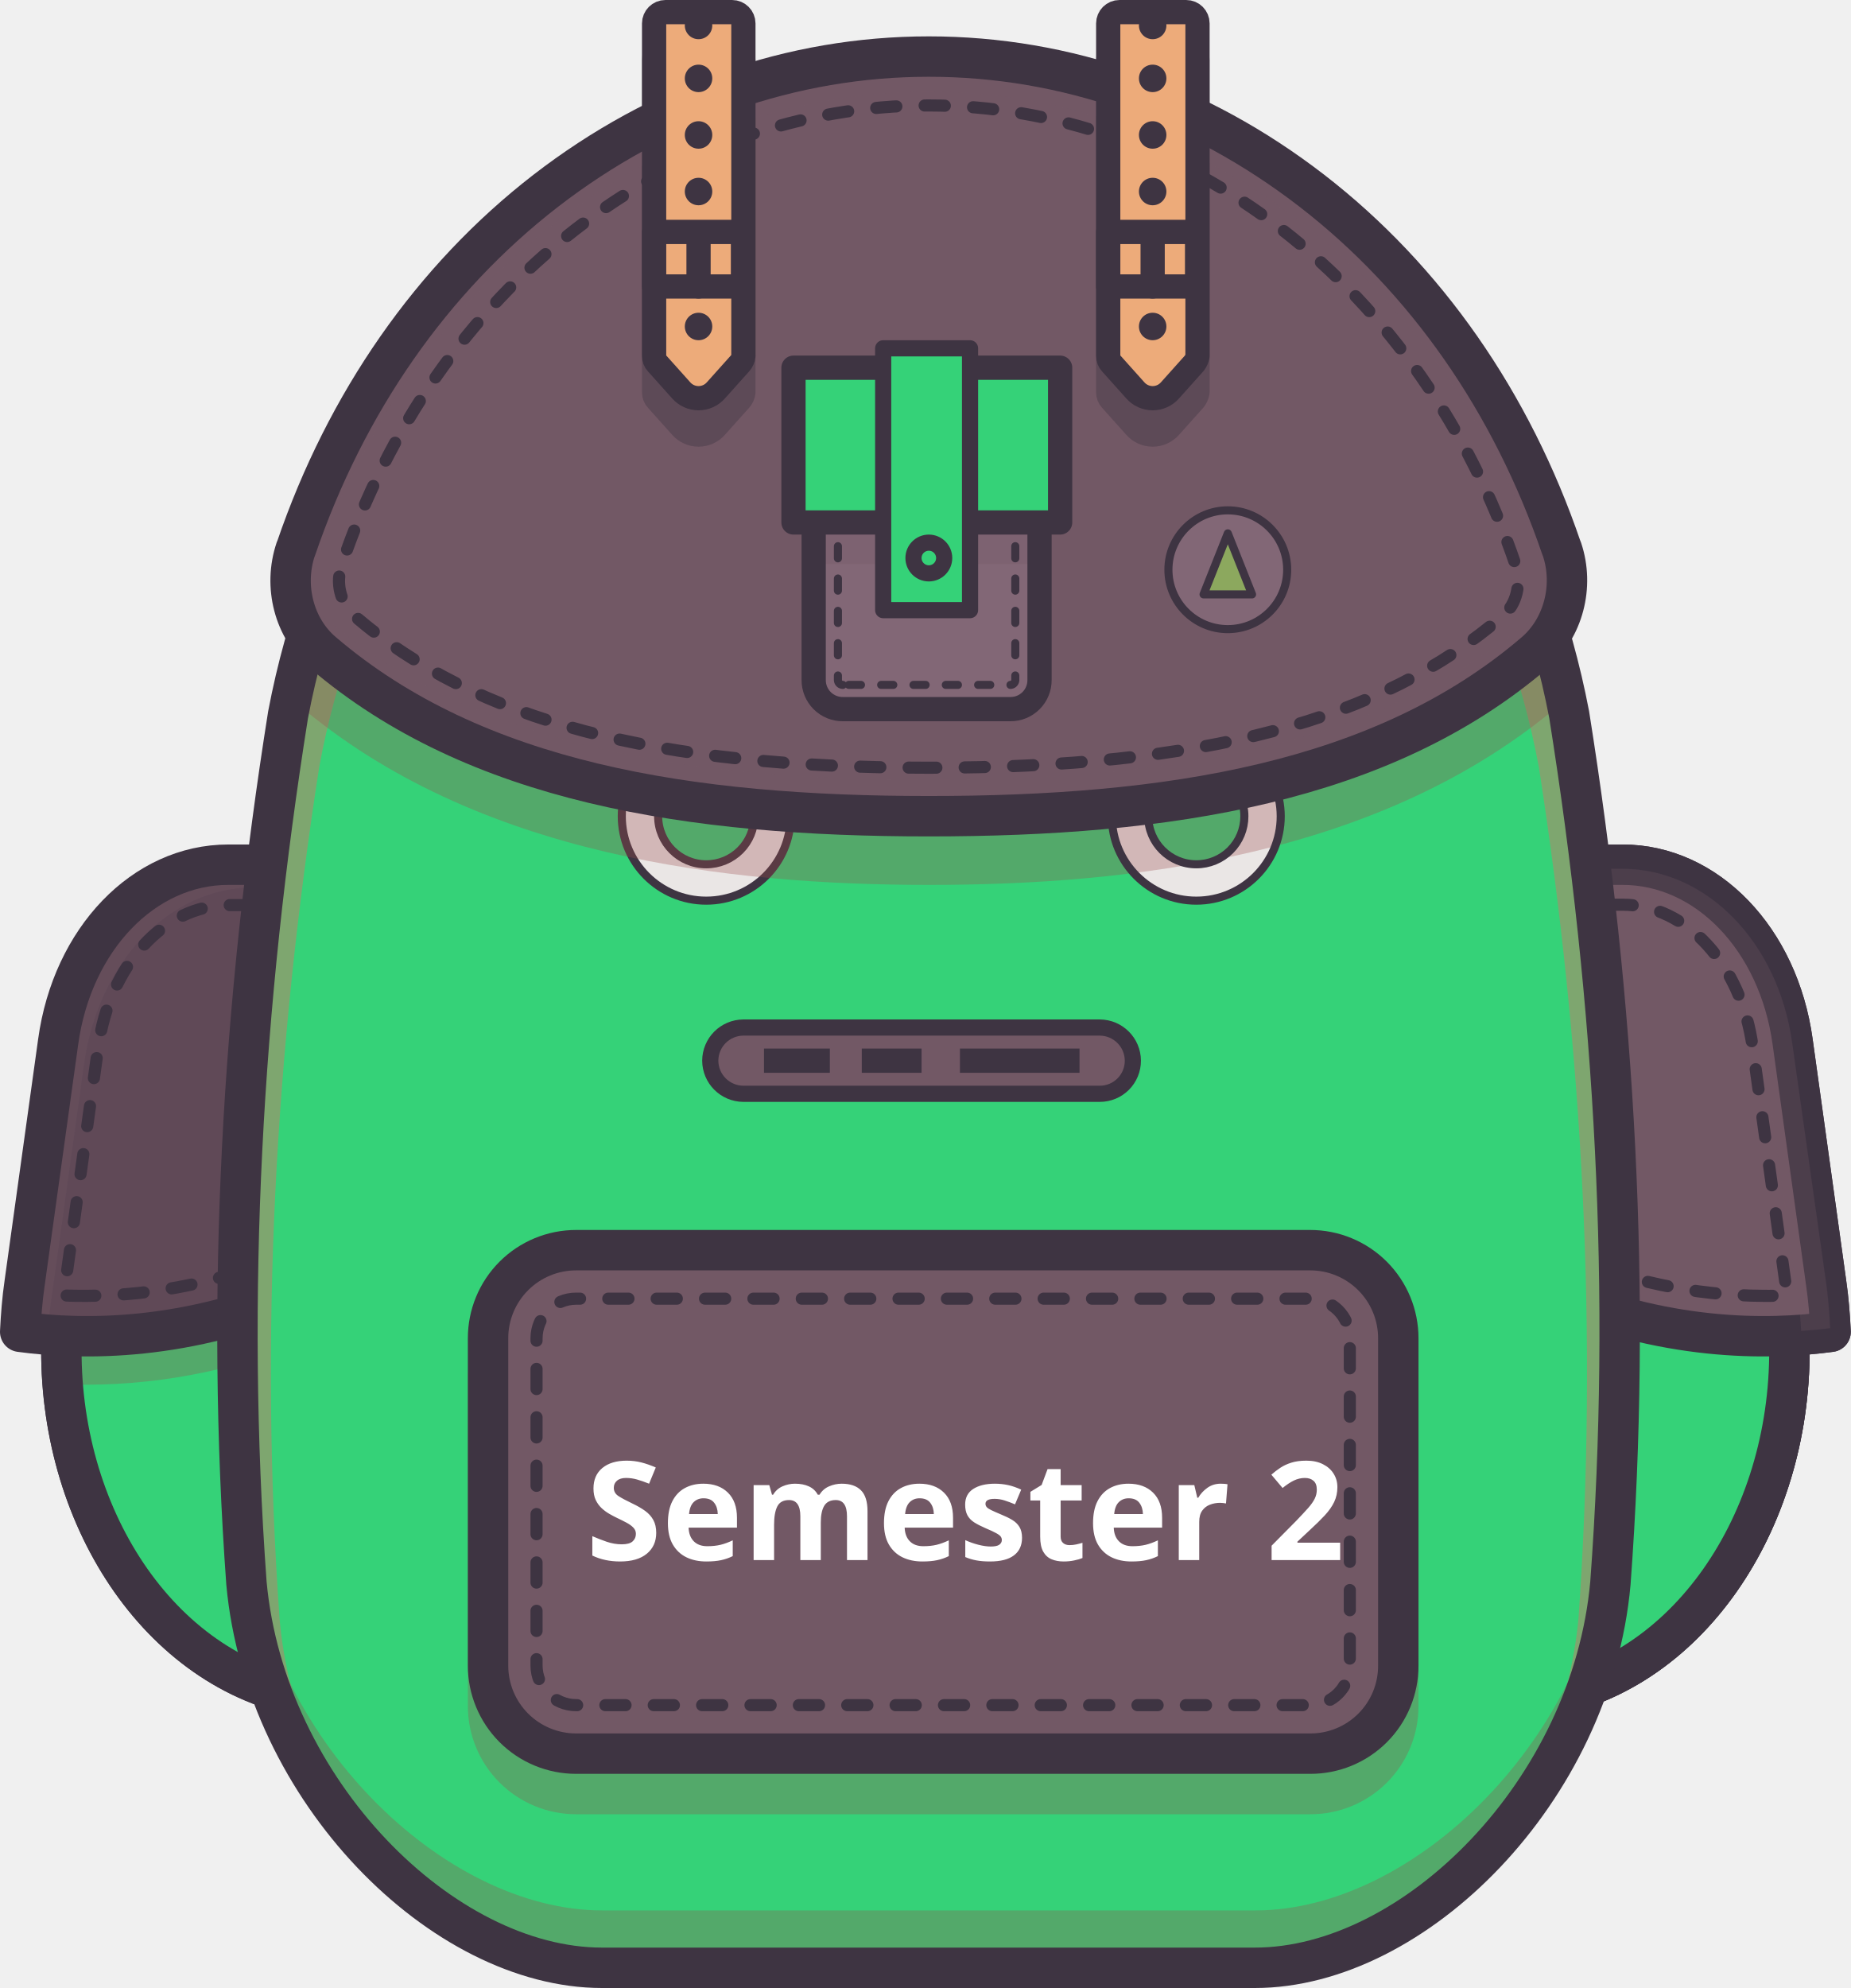
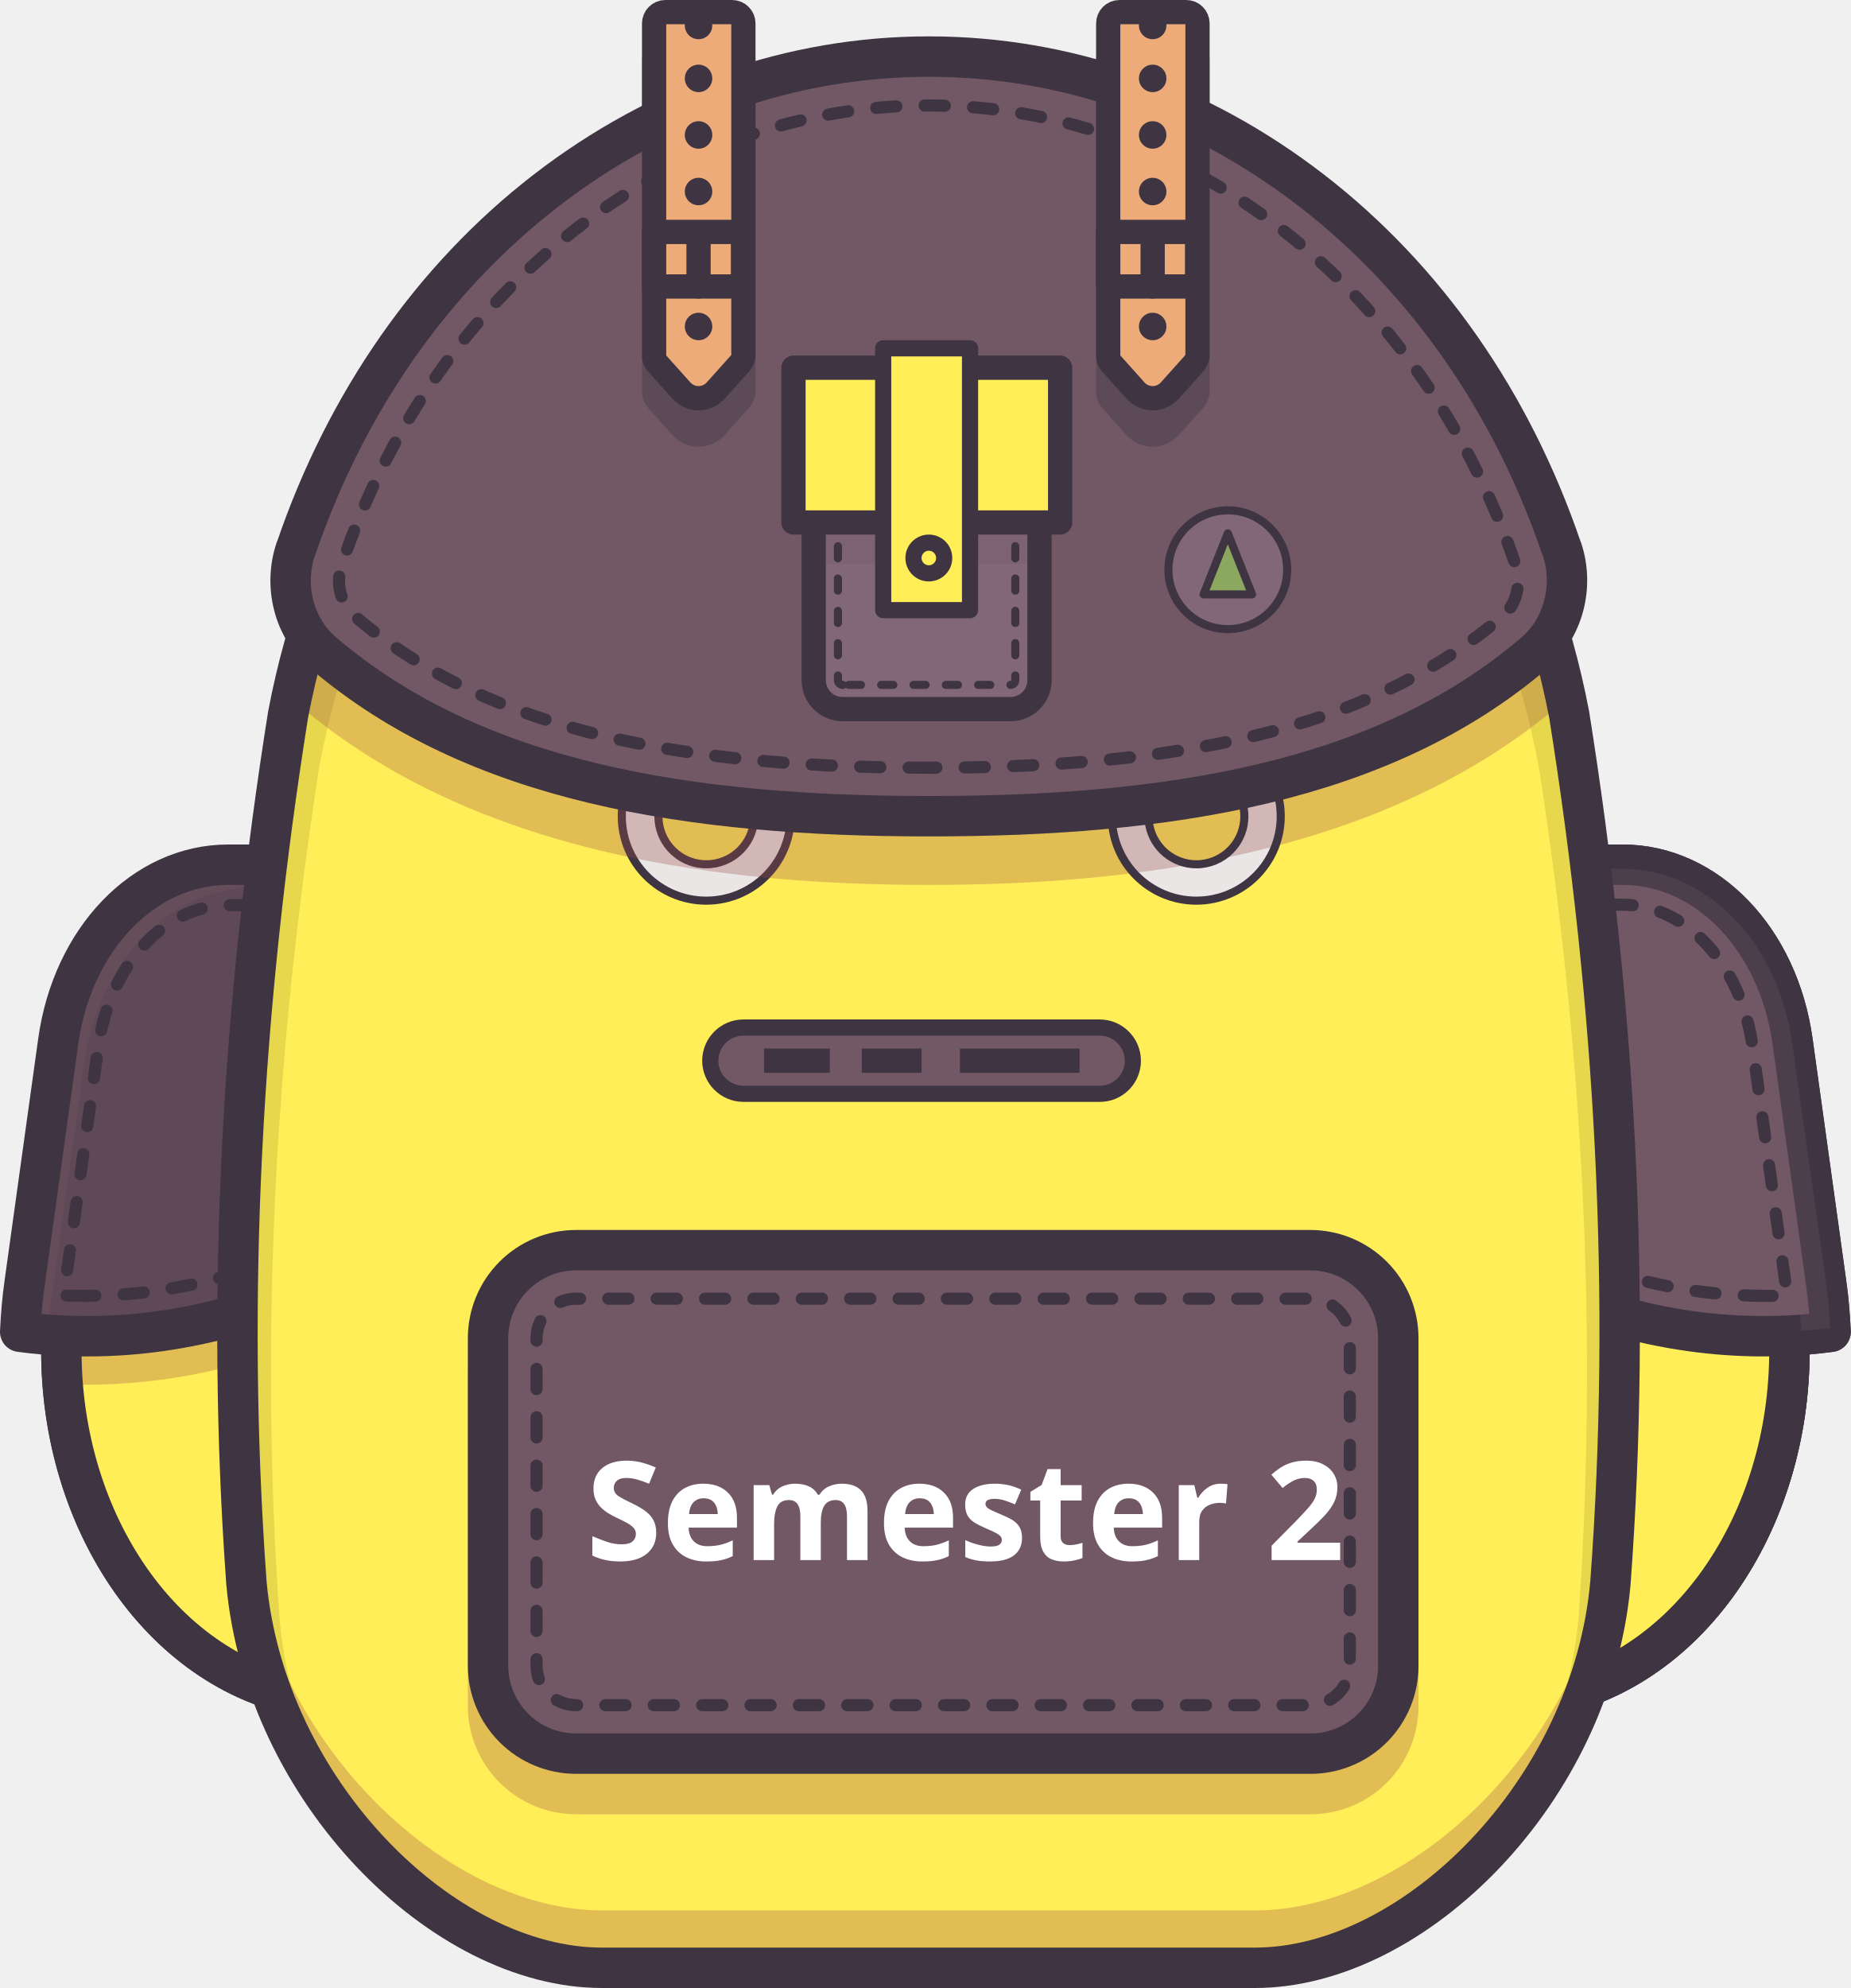
<svg xmlns="http://www.w3.org/2000/svg" width="458.1" height="492" viewBox="0 0 458.1 492">
-   <g id="Group_48" data-name="Group 48" transform="translate(-269.9 -263.9)">
+   <g id="bag2" transform="translate(-269.9 -263.9)">
    <path id="XMLID_61_" d="M359.5,689.9l-23.8-8.5c-34.3-12.3-55.6-54.4-49.6-97.8l8.3-59.7c2.7-19.2,16.2-33.3,32-33.3h33.1Z" fill="none" stroke="#3e3442" stroke-linecap="round" stroke-linejoin="round" stroke-miterlimit="10" stroke-width="10" />
-     <path id="XMLID_22_" d="M359.5,689.9l-23.8-8.5c-34.3-12.3-55.6-54.4-49.6-97.8l8.3-59.7c2.7-19.2,16.2-33.3,32-33.3h33.1Z" fill="#35d278" />
-     <path id="XMLID_220_" d="M294.4,527.8l-8.3,59.7a100.571,100.571,0,0,0-.9,18.9c2.1.1,4.1.2,6.2.2h0a143.04,143.04,0,0,0,57.4-12.2c3.8-1.6,7.3-3.3,10.7-4.9v-95H326.4C310.6,494.5,297,508.6,294.4,527.8Z" fill="#994a4a" opacity="0.3" />
+     <path id="XMLID_22_" d="M359.5,689.9l-23.8-8.5c-34.3-12.3-55.6-54.4-49.6-97.8l8.3-59.7c2.7-19.2,16.2-33.3,32-33.3h33.1Z" fill="#ffee58" />
+     <path id="XMLID_220_" d="M294.4,527.8l-8.3,59.7a100.574,100.574,0,0,0-.9,18.9c2.1.1,4.1.2,6.2.2h0a143.04,143.04,0,0,0,57.4-12.2c3.8-1.6,7.3-3.3,10.7-4.9v-95H326.4C310.6,494.5,297,508.6,294.4,527.8Z" fill="#994a4a" opacity="0.3" />
    <path id="XMLID_66_" d="M359.5,689.9l-23.8-8.5c-34.3-12.3-55.6-54.4-49.6-97.8l8.3-59.7c2.7-19.2,16.2-33.3,32-33.3h33.1Z" fill="none" stroke="#3e3442" stroke-linecap="round" stroke-linejoin="round" stroke-miterlimit="10" stroke-width="10" />
-     <path id="XMLID_23_" d="M345.6,583.1a258.782,258.782,0,0,0,24.1-11.9V477.9H326.4c-20.9,0-38.6,18.4-42.1,43.8L276,581.4c-.6,4.1-.9,8.1-1.1,12.1C290.4,595.6,316.2,595.9,345.6,583.1Z" fill="#604957" />
+     <path id="XMLID_23_" d="M345.6,583.1a258.791,258.791,0,0,0,24.1-11.9V477.9H326.4c-20.9,0-38.6,18.4-42.1,43.8L276,581.4c-.6,4.1-.9,8.1-1.1,12.1C290.4,595.6,316.2,595.9,345.6,583.1Z" fill="#604957" />
    <path id="XMLID_207_" d="M282.4,587l8.3-59.7c3.5-25.4,21.2-43.8,42.1-43.8h36.9v-5.6H326.4c-20.9,0-38.6,18.4-42.1,43.8L276,581.4c-.6,4.1-.9,8.1-1.1,12.1,2.1.3,4.3.5,6.7.7C281.8,591.8,282.1,589.4,282.4,587Z" fill="#725865" opacity="0.26" />
-     <path id="XMLID_56_" d="M345.6,583.1a258.782,258.782,0,0,0,24.1-11.9V477.9H326.4c-20.9,0-38.6,18.4-42.1,43.8L276,581.4c-.6,4.1-.9,8.1-1.1,12.1C290.4,595.6,316.2,595.9,345.6,583.1Z" fill="none" stroke="#3e3442" stroke-linecap="round" stroke-linejoin="round" stroke-miterlimit="10" stroke-width="10" />
+     <path id="XMLID_56_" d="M345.6,583.1a258.791,258.791,0,0,0,24.1-11.9V477.9H326.4c-20.9,0-38.6,18.4-42.1,43.8L276,581.4c-.6,4.1-.9,8.1-1.1,12.1C290.4,595.6,316.2,595.9,345.6,583.1Z" fill="none" stroke="#3e3442" stroke-linecap="round" stroke-linejoin="round" stroke-miterlimit="10" stroke-width="10" />
    <path id="XMLID_81_" d="M291.4,584.6c-1.9,0-3.8,0-5.7-.1.1-.6.1-1.1.2-1.7l8.3-59.7c2.8-20.4,16.4-35.2,32.2-35.2h33.3v77.4c-5.2,2.8-11.3,5.7-18.1,8.7a126.763,126.763,0,0,1-50.2,10.6Z" fill="none" stroke="#3e3442" stroke-linecap="round" stroke-linejoin="round" stroke-miterlimit="10" stroke-width="3" stroke-dasharray="5 7" />
    <g id="XMLID_53_">
      <g id="Group_47" data-name="Group 47">
        <path id="XMLID_186_" d="M638.4,689.9l23.8-8.5c34.3-12.3,55.6-54.4,49.6-97.8l-8.3-59.7c-2.7-19.2-16.2-33.3-32-33.3H638.4Z" fill="none" stroke="#3e3442" stroke-linecap="round" stroke-linejoin="round" stroke-miterlimit="10" stroke-width="10" />
-         <path id="XMLID_185_" d="M652.3,583.1a258.781,258.781,0,0,1-24.1-11.9V477.9h43.3c20.9,0,38.6,18.4,42.1,43.8l8.3,59.7c.6,4.1.9,8.1,1.1,12.1C707.5,595.6,681.7,595.9,652.3,583.1Z" fill="none" stroke="#3e3442" stroke-linecap="round" stroke-linejoin="round" stroke-miterlimit="10" stroke-width="10" />
+         <path id="XMLID_185_" d="M652.3,583.1a258.77,258.77,0,0,1-24.1-11.9V477.9h43.3c20.9,0,38.6,18.4,42.1,43.8l8.3,59.7c.6,4.1.9,8.1,1.1,12.1C707.5,595.6,681.7,595.9,652.3,583.1Z" fill="none" stroke="#3e3442" stroke-linecap="round" stroke-linejoin="round" stroke-miterlimit="10" stroke-width="10" />
      </g>
    </g>
    <path id="XMLID_49_" d="M638.4,689.9l23.8-8.5c34.3-12.3,55.6-54.4,49.6-97.8l-8.3-59.7c-2.7-19.2-16.2-33.3-32-33.3H638.4Z" fill="none" stroke="#3e3442" stroke-linecap="round" stroke-linejoin="round" stroke-miterlimit="10" stroke-width="10" />
-     <path id="XMLID_32_" d="M638.4,689.9l23.8-8.5c34.3-12.3,55.6-54.4,49.6-97.8l-8.3-59.7c-2.7-19.2-16.2-33.3-32-33.3H638.4Z" fill="#35d278" />
+     <path id="XMLID_32_" d="M638.4,689.9l23.8-8.5c34.3-12.3,55.6-54.4,49.6-97.8l-8.3-59.7c-2.7-19.2-16.2-33.3-32-33.3H638.4Z" fill="#ffee58" />
    <path id="XMLID_31_" d="M638.4,689.9l23.8-8.5c34.3-12.3,55.6-54.4,49.6-97.8l-8.3-59.7c-2.7-19.2-16.2-33.3-32-33.3H638.4Z" fill="none" stroke="#3e3442" stroke-linecap="round" stroke-linejoin="round" stroke-miterlimit="10" stroke-width="10" />
-     <path id="XMLID_13_" d="M652.3,583.1a258.781,258.781,0,0,1-24.1-11.9V477.9h43.3c20.9,0,38.6,18.4,42.1,43.8l8.3,59.7c.6,4.1.9,8.1,1.1,12.1C707.5,595.6,681.7,595.9,652.3,583.1Z" fill="#725865" stroke="#3e3442" stroke-linecap="round" stroke-linejoin="round" stroke-miterlimit="10" stroke-width="10" />
-     <path id="XMLID_224_" d="M664.5,483.3c20.9,0,38.6,18.1,42.1,43.1l8.3,58.7a75.824,75.824,0,0,1,.8,8.2c2.6-.2,5-.4,7.2-.7-.2-3.9-.5-7.9-1.1-11.9L713.5,522c-3.5-25-21.2-43.1-42.1-43.1H628.1v4.4h36.4Z" fill="#725865" opacity="0.26" />
-     <path id="XMLID_201_" d="M706.5,584.6a125.175,125.175,0,0,1-50.2-10.7c-6.8-3-12.9-5.9-18.1-8.7V487.8h33.3c15.8,0,29.4,14.8,32.2,35.2l8.3,59.7a9.854,9.854,0,0,1,.2,1.7A54.284,54.284,0,0,1,706.5,584.6Z" fill="none" stroke="#3e3442" stroke-linecap="round" stroke-linejoin="round" stroke-miterlimit="10" stroke-width="3" stroke-dasharray="5 7" />
-     <path id="XMLID_15_" d="M658.3,440.8a209.732,209.732,0,0,0-9.4-33.7C625,343.3,565.4,301.9,499.8,301.9h-.1c-65.6,0-125.1,41.4-149.1,105.2a206.88,206.88,0,0,0-9.4,33.7c-11.4,71.6-15.5,143.6-10.3,214.9,4.7,51.4,48.6,95.2,88,95.2H580.5c39.5,0,83.4-43.8,88-95.2C673.8,584.4,669.7,512.4,658.3,440.8Z" fill="#35d278" />
+     <path id="XMLID_13_" d="M652.3,583.1a258.77,258.77,0,0,1-24.1-11.9V477.9h43.3c20.9,0,38.6,18.4,42.1,43.8l8.3,59.7c.6,4.1.9,8.1,1.1,12.1C707.5,595.6,681.7,595.9,652.3,583.1Z" fill="#725865" stroke="#3e3442" stroke-linecap="round" stroke-linejoin="round" stroke-miterlimit="10" stroke-width="10" />
+     <path id="XMLID_224_" d="M664.5,483.3c20.9,0,38.6,18.1,42.1,43.1l8.3,58.7a75.851,75.851,0,0,1,.8,8.2c2.6-.2,5-.4,7.2-.7-.2-3.9-.5-7.9-1.1-11.9L713.5,522c-3.5-25-21.2-43.1-42.1-43.1H628.1v4.4Z" fill="#725865" opacity="0.26" />
+     <path id="XMLID_201_" d="M706.5,584.6a125.175,125.175,0,0,1-50.2-10.7c-6.8-3-12.9-5.9-18.1-8.7V487.8h33.3c15.8,0,29.4,14.8,32.2,35.2l8.3,59.7a9.846,9.846,0,0,1,.2,1.7,54.269,54.269,0,0,1-5.7.2Z" fill="none" stroke="#3e3442" stroke-linecap="round" stroke-linejoin="round" stroke-miterlimit="10" stroke-width="3" stroke-dasharray="5 7" />
+     <path id="XMLID_15_" d="M658.3,440.8a209.739,209.739,0,0,0-9.4-33.7C625,343.3,565.4,301.9,499.8,301.9h-.1c-65.6,0-125.1,41.4-149.1,105.2a206.869,206.869,0,0,0-9.4,33.7c-11.4,71.6-15.5,143.6-10.3,214.9,4.7,51.4,48.6,95.2,88,95.2H580.5c39.5,0,83.4-43.8,88-95.2C673.8,584.4,669.7,512.4,658.3,440.8Z" fill="#ffee58" />
    <path id="XMLID_242_" d="M668.6,643.5c-4.7,50.4-48.6,93.2-88,93.2H419c-39.5,0-83.4-42.9-88-93.2-1.3-17.2-2-34.4-2.2-51.6q-.3,34.5,2.2,68.7c4.7,50.4,48.6,93.2,88,93.2H580.6c39.5,0,83.4-42.9,88-93.2q2.55-34.35,2.2-68.7C670.6,609.1,669.9,626.4,668.6,643.5Z" fill="#994a4a" opacity="0.3" />
-     <path id="XMLID_44_" d="M658.3,440.8a209.732,209.732,0,0,0-9.4-33.7C625,343.3,565.4,301.9,499.8,301.9h-.1c-65.6,0-125.1,41.4-149.1,105.2a206.88,206.88,0,0,0-9.4,33.7c-11.4,71.6-15.5,143.6-10.3,214.9,2.4,26.5,15.3,51.1,32.6,68.5-13.1-16.3-22.5-37.3-24.4-59.7-5-70-1.1-140.5,9.8-210.7a200.659,200.659,0,0,1,9-33c22.8-62.6,79.5-103.2,141.9-103.2h.1c62.4,0,119.1,40.6,141.9,103.2a211.079,211.079,0,0,1,9,33c10.9,70.2,14.7,140.7,9.8,210.7a112.518,112.518,0,0,1-24.4,59.7c17.3-17.5,30.2-42,32.6-68.5C673.8,584.4,669.7,512.4,658.3,440.8Z" fill="#f26161" opacity="0.39" />
-     <path id="XMLID_118_" d="M444.7,445a20.9,20.9,0,1,0,20.9,20.9A20.955,20.955,0,0,0,444.7,445Zm0,32.8a11.9,11.9,0,1,1,11.9-11.9A11.865,11.865,0,0,1,444.7,477.8Z" fill="#eae6e5" />
-     <path id="XMLID_126_" d="M444.7,445a20.9,20.9,0,1,0,20.9,20.9A20.955,20.955,0,0,0,444.7,445Zm0,32.8a11.9,11.9,0,1,1,11.9-11.9A11.865,11.865,0,0,1,444.7,477.8Z" fill="none" stroke="#3e3442" stroke-linecap="round" stroke-linejoin="round" stroke-miterlimit="10" stroke-width="2" />
-     <path id="XMLID_158_" d="M566,445a20.9,20.9,0,1,0,20.9,20.9A20.955,20.955,0,0,0,566,445Zm0,32.8a11.9,11.9,0,1,1,11.9-11.9A11.865,11.865,0,0,1,566,477.8Z" fill="#eae6e5" />
-     <path id="XMLID_275_" d="M656.3,438a1.38,1.38,0,0,1,.4-.3,199.161,199.161,0,0,0-7.7-25.6c-23.9-63.8-83.5-105.2-149.1-105.2h-.1c-65.6,0-125.1,41.4-149.1,105.2a199.163,199.163,0,0,0-7.7,25.6,1.38,1.38,0,0,0,.4.3c44.4,38,106.9,44.9,156.5,44.9C549.3,482.9,611.9,476,656.3,438Z" fill="#994a4a" opacity="0.3" />
-     <path id="XMLID_116_" d="M594.2,707.9H412.5a21.787,21.787,0,0,1-21.8-21.8v-81a21.787,21.787,0,0,1,21.8-21.8H594.2A21.787,21.787,0,0,1,616,605.1v81A21.723,21.723,0,0,1,594.2,707.9Z" fill="#994a4a" stroke="#994a4a" stroke-linecap="round" stroke-linejoin="round" stroke-miterlimit="10" stroke-width="10" opacity="0.3" />
-     <path id="XMLID_121_" d="M566,445a20.9,20.9,0,1,0,20.9,20.9A20.955,20.955,0,0,0,566,445Zm0,32.8a11.9,11.9,0,1,1,11.9-11.9A11.865,11.865,0,0,1,566,477.8Z" fill="none" stroke="#3e3442" stroke-linecap="round" stroke-linejoin="round" stroke-miterlimit="10" stroke-width="2" />
-     <path id="XMLID_25_" d="M594.2,697.9H412.5a21.787,21.787,0,0,1-21.8-21.8v-81a21.787,21.787,0,0,1,21.8-21.8H594.2A21.787,21.787,0,0,1,616,595.1v81A21.723,21.723,0,0,1,594.2,697.9Z" fill="#725865" />
-     <path id="XMLID_10_" d="M594.2,697.9H412.5a21.787,21.787,0,0,1-21.8-21.8v-81a21.787,21.787,0,0,1,21.8-21.8H594.2A21.787,21.787,0,0,1,616,595.1v81A21.723,21.723,0,0,1,594.2,697.9Z" fill="none" stroke="#3e3442" stroke-linecap="round" stroke-linejoin="round" stroke-miterlimit="10" stroke-width="10" />
+     <path id="XMLID_44_" d="M658.3,440.8a209.739,209.739,0,0,0-9.4-33.7C625,343.3,565.4,301.9,499.8,301.9h-.1c-65.6,0-125.1,41.4-149.1,105.2a206.869,206.869,0,0,0-9.4,33.7c-11.4,71.6-15.5,143.6-10.3,214.9,2.4,26.5,15.3,51.1,32.6,68.5-13.1-16.3-22.5-37.3-24.4-59.7-5-70-1.1-140.5,9.8-210.7a200.653,200.653,0,0,1,9-33c22.8-62.6,79.5-103.2,141.9-103.2h.1c62.4,0,119.1,40.6,141.9,103.2a211.089,211.089,0,0,1,9,33c10.9,70.2,14.7,140.7,9.8,210.7a112.519,112.519,0,0,1-24.4,59.7c17.3-17.5,30.2-42,32.6-68.5C673.8,584.4,669.7,512.4,658.3,440.8Z" fill="#bfb138" opacity="0.39" />
+     <path id="XMLID_118_" d="M444.7,445a20.9,20.9,0,1,0,20.9,20.9A20.9,20.9,0,0,0,444.7,445Zm0,32.8a11.865,11.865,0,1,1,8.425-3.475A11.865,11.865,0,0,1,444.7,477.8Z" fill="#eae6e5" />
+     <path id="XMLID_126_" d="M444.7,445a20.9,20.9,0,1,0,20.9,20.9A20.9,20.9,0,0,0,444.7,445Zm0,32.8a11.865,11.865,0,1,1,8.425-3.475A11.865,11.865,0,0,1,444.7,477.8Z" fill="none" stroke="#3e3442" stroke-linecap="round" stroke-linejoin="round" stroke-miterlimit="10" stroke-width="2" />
+     <path id="XMLID_158_" d="M566,445a20.9,20.9,0,1,0,20.9,20.9A20.9,20.9,0,0,0,566,445Zm0,32.8a11.865,11.865,0,1,1,8.425-3.475A11.865,11.865,0,0,1,566,477.8Z" fill="#eae6e5" />
+     <path id="XMLID_275_" d="M656.3,438a1.38,1.38,0,0,1,.4-.3,199.167,199.167,0,0,0-7.7-25.6c-23.9-63.8-83.5-105.2-149.1-105.2h-.1c-65.6,0-125.1,41.4-149.1,105.2a199.149,199.149,0,0,0-7.7,25.6,1.381,1.381,0,0,0,.4.3c44.4,38,106.9,44.9,156.5,44.9C549.3,482.9,611.9,476,656.3,438Z" fill="#994a4a" opacity="0.3" />
+     <path id="XMLID_116_" d="M594.2,707.9H412.5a21.787,21.787,0,0,1-21.8-21.8v-81a21.787,21.787,0,0,1,21.8-21.8H594.2A21.787,21.787,0,0,1,616,605.1v81a21.723,21.723,0,0,1-21.8,21.8Z" fill="#994a4a" stroke="#994a4a" stroke-linecap="round" stroke-linejoin="round" stroke-miterlimit="10" stroke-width="10" opacity="0.3" />
+     <path id="XMLID_121_" d="M566,445a20.9,20.9,0,1,0,20.9,20.9A20.9,20.9,0,0,0,566,445Zm0,32.8a11.865,11.865,0,1,1,8.425-3.475A11.865,11.865,0,0,1,566,477.8Z" fill="none" stroke="#3e3442" stroke-linecap="round" stroke-linejoin="round" stroke-miterlimit="10" stroke-width="2" />
+     <path id="XMLID_25_" d="M594.2,697.9H412.5a21.787,21.787,0,0,1-21.8-21.8v-81a21.787,21.787,0,0,1,21.8-21.8H594.2A21.787,21.787,0,0,1,616,595.1v81a21.723,21.723,0,0,1-21.8,21.8Z" fill="#725865" />
+     <path id="XMLID_10_" d="M594.2,697.9H412.5a21.787,21.787,0,0,1-21.8-21.8v-81a21.787,21.787,0,0,1,21.8-21.8H594.2A21.787,21.787,0,0,1,616,595.1v81a21.723,21.723,0,0,1-21.8,21.8Z" fill="none" stroke="#3e3442" stroke-linecap="round" stroke-linejoin="round" stroke-miterlimit="10" stroke-width="10" />
    <g id="XMLID_21_">
      <path id="Path_66" data-name="Path 66" d="M412.5,685.9a9.816,9.816,0,0,1-9.8-9.8v-81a9.816,9.816,0,0,1,9.8-9.8H594.2a9.816,9.816,0,0,1,9.8,9.8v81a9.816,9.816,0,0,1-9.8,9.8Z" fill="none" stroke="#3e3442" stroke-linecap="round" stroke-linejoin="round" stroke-width="3" stroke-dasharray="4.989 6.984" />
    </g>
-     <path id="XMLID_18_" d="M658.3,440.8a209.732,209.732,0,0,0-9.4-33.7C625,343.3,565.4,301.9,499.8,301.9h-.1c-65.6,0-125.1,41.4-149.1,105.2a206.88,206.88,0,0,0-9.4,33.7c-11.4,71.6-15.5,143.6-10.3,214.9,4.7,51.4,48.6,95.2,88,95.2H580.5c39.5,0,83.4-43.8,88-95.2C673.8,584.4,669.7,512.4,658.3,440.8Z" fill="none" stroke="#3e3442" stroke-linecap="round" stroke-linejoin="round" stroke-miterlimit="10" stroke-width="10" />
+     <path id="XMLID_18_" d="M658.3,440.8a209.739,209.739,0,0,0-9.4-33.7C625,343.3,565.4,301.9,499.8,301.9h-.1c-65.6,0-125.1,41.4-149.1,105.2a206.869,206.869,0,0,0-9.4,33.7c-11.4,71.6-15.5,143.6-10.3,214.9,4.7,51.4,48.6,95.2,88,95.2H580.5c39.5,0,83.4-43.8,88-95.2C673.8,584.4,669.7,512.4,658.3,440.8Z" fill="none" stroke="#3e3442" stroke-linecap="round" stroke-linejoin="round" stroke-miterlimit="10" stroke-width="10" />
    <path id="XMLID_24_" d="M499.8,465.9c59,0,112.2-8.1,150-40.5,7-6,9.8-16.4,6.7-25.6,0-.1,0-.1-.1-.2-12.3-36.1-33.6-66.7-61.8-88.5-28.1-21.7-60.8-33.2-94.8-33.2-33.9,0-66.7,11.5-94.8,33.2-28.2,21.8-49.5,52.5-61.8,88.5,0,.1,0,.1-.1.2-3.1,9.2-.4,19.6,6.7,25.6C387.6,457.7,440.8,465.9,499.8,465.9Z" fill="#725865" />
-     <path id="XMLID_115_" d="M453.1,362.8l-6,6.7a5.716,5.716,0,0,1-8.6,0l-6-6.7a2.567,2.567,0,0,1-.7-1.8V278.7a2.8,2.8,0,0,1,2.8-2.8h16.5a2.8,2.8,0,0,1,2.8,2.8V361A3.258,3.258,0,0,1,453.1,362.8Z" fill="#3e3442" stroke="#3e3442" stroke-linecap="round" stroke-linejoin="round" stroke-miterlimit="10" stroke-width="6" opacity="0.4" />
+     <path id="XMLID_115_" d="M453.1,362.8l-6,6.7a5.716,5.716,0,0,1-8.6,0l-6-6.7a2.567,2.567,0,0,1-.7-1.8V278.7a2.8,2.8,0,0,1,2.8-2.8h16.5a2.8,2.8,0,0,1,2.8,2.8V361a3.258,3.258,0,0,1-.8,1.8Z" fill="#3e3442" stroke="#3e3442" stroke-linecap="round" stroke-linejoin="round" stroke-miterlimit="10" stroke-width="6" opacity="0.4" />
    <path id="XMLID_205_" d="M565.5,362.8l-6,6.7a5.716,5.716,0,0,1-8.6,0l-6-6.7a2.567,2.567,0,0,1-.7-1.8V278.7a2.8,2.8,0,0,1,2.8-2.8h16.5a2.8,2.8,0,0,1,2.8,2.8V361A4.167,4.167,0,0,1,565.5,362.8Z" fill="#3e3442" stroke="#3e3442" stroke-linecap="round" stroke-linejoin="round" stroke-miterlimit="10" stroke-width="6" opacity="0.4" />
    <path id="XMLID_249_" d="M649.8,416.4c-37.8,32.3-91,40.5-150,40.5s-112.2-8.1-150-40.5a22.645,22.645,0,0,1-7.5-13.3c-1.5,8.3,1.3,17,7.5,22.3,37.8,32.3,91,40.5,150,40.5s112.2-8.1,150-40.5a23.662,23.662,0,0,0,7.5-22.3A23.427,23.427,0,0,1,649.8,416.4Z" fill="#725865" opacity="0.32" />
-     <path id="XMLID_33_" d="M656.4,399.8c0-.1,0-.1-.1-.2-12.3-36.1-33.6-66.7-61.8-88.5-28.1-21.7-60.8-33.2-94.8-33.2-33.9,0-66.7,11.5-94.8,33.2-28.2,21.8-49.5,52.5-61.8,88.5,0,.1,0,.1-.1.2a23.964,23.964,0,0,0,5.8,24.8,23.72,23.72,0,0,1-1.8-19.2.1.1,0,0,1,.1-.1c12-35.2,32.8-65,60.2-86.3,27.3-21.2,59.3-32.4,92.3-32.4,33.1,0,65.1,11.2,92.4,32.4,27.4,21.3,48.3,51.1,60.2,86.3v.1a23.72,23.72,0,0,1-1.8,19.2A23.643,23.643,0,0,0,656.4,399.8Z" fill="#725865" opacity="0.58" />
+     <path id="XMLID_33_" d="M656.4,399.8c0-.1,0-.1-.1-.2-12.3-36.1-33.6-66.7-61.8-88.5-28.1-21.7-60.8-33.2-94.8-33.2-33.9,0-66.7,11.5-94.8,33.2-28.2,21.8-49.5,52.5-61.8,88.5,0,.1,0,.1-.1.2a23.964,23.964,0,0,0,5.8,24.8,23.72,23.72,0,0,1-1.8-19.2.1.1,0,0,1,.1-.1c12-35.2,32.8-65,60.2-86.3,27.3-21.2,59.3-32.4,92.3-32.4,33.1,0,65.1,11.2,92.4,32.4,27.4,21.3,48.3,51.1,60.2,86.3v.1a23.72,23.72,0,0,1-1.8,19.2,23.643,23.643,0,0,0,6-24.8Z" fill="#725865" opacity="0.58" />
    <path id="XMLID_19_" d="M499.8,465.9c59,0,112.2-8.1,150-40.5,7-6,9.8-16.4,6.7-25.6,0-.1,0-.1-.1-.2-12.3-36.1-33.6-66.7-61.8-88.5-28.1-21.7-60.8-33.2-94.8-33.2-33.9,0-66.7,11.5-94.8,33.2-28.2,21.8-49.5,52.5-61.8,88.5,0,.1,0,.1-.1.2-3.1,9.2-.4,19.6,6.7,25.6C387.6,457.7,440.8,465.9,499.8,465.9Z" fill="none" stroke="#3e3442" stroke-linecap="round" stroke-linejoin="round" stroke-miterlimit="10" stroke-width="10" />
    <path id="XMLID_28_" d="M499.8,453.9c-68,0-111.8-11.6-142.2-37.6a11.694,11.694,0,0,1-3.1-12.6v-.1c11.5-33.9,31.5-62.5,57.8-82.9,25.9-20.1,56.2-30.7,87.4-30.7,31.3,0,61.5,10.6,87.5,30.7,26.3,20.4,46.3,49.1,57.8,82.9v.1c1.5,4.6.3,9.8-3.1,12.6C611.6,442.3,567.8,453.9,499.8,453.9Z" fill="none" stroke="#3e3442" stroke-linecap="round" stroke-linejoin="round" stroke-miterlimit="10" stroke-width="3" stroke-dasharray="5 7" />
    <g id="XMLID_108_">
      <g id="XMLID_45_">
        <path id="XMLID_120_" d="M453.1,353.8l-6.7,7.5a4.862,4.862,0,0,1-7.3,0l-6.7-7.5a2.567,2.567,0,0,1-.7-1.8V269.7a2.8,2.8,0,0,1,2.8-2.8H451a2.8,2.8,0,0,1,2.8,2.8V352A2.567,2.567,0,0,1,453.1,353.8Z" fill="#edab7a" />
-         <path id="XMLID_117_" d="M453.1,353.8l-6,6.7a5.716,5.716,0,0,1-8.6,0l-6-6.7a2.567,2.567,0,0,1-.7-1.8V269.7a2.8,2.8,0,0,1,2.8-2.8h16.5a2.8,2.8,0,0,1,2.8,2.8V352A3.258,3.258,0,0,1,453.1,353.8Z" fill="none" stroke="#3e3442" stroke-linecap="round" stroke-linejoin="round" stroke-miterlimit="10" stroke-width="6" />
+         <path id="XMLID_117_" d="M453.1,353.8l-6,6.7a5.716,5.716,0,0,1-8.6,0l-6-6.7a2.567,2.567,0,0,1-.7-1.8V269.7a2.8,2.8,0,0,1,2.8-2.8h16.5a2.8,2.8,0,0,1,2.8,2.8V352a3.258,3.258,0,0,1-.8,1.8Z" fill="none" stroke="#3e3442" stroke-linecap="round" stroke-linejoin="round" stroke-miterlimit="10" stroke-width="6" />
        <rect id="XMLID_54_" width="22" height="13.5" transform="translate(431.8 321.3)" fill="#edab7a" opacity="0.6" />
        <rect id="XMLID_114_" width="22" height="13.5" transform="translate(431.8 321.3)" fill="none" stroke="#3e3442" stroke-linecap="round" stroke-linejoin="round" stroke-miterlimit="10" stroke-width="6" />
        <line id="XMLID_113_" y2="12.3" transform="translate(442.8 322.5)" fill="none" stroke="#3e3442" stroke-linecap="round" stroke-linejoin="round" stroke-miterlimit="10" stroke-width="6" />
        <circle id="XMLID_110_" cx="3.4" cy="3.4" r="3.4" transform="translate(439.4 293.9)" fill="#3e3442" />
        <circle id="XMLID_72_" cx="3.4" cy="3.4" r="3.4" transform="translate(439.4 307.9)" fill="#3e3442" />
        <circle id="XMLID_52_" cx="3.4" cy="3.4" r="3.4" transform="translate(439.4 341.3)" fill="#3e3442" />
      </g>
      <g id="XMLID_123_">
        <path id="XMLID_140_" d="M565.5,353.8l-6.7,7.5a4.862,4.862,0,0,1-7.3,0l-6.7-7.5a2.567,2.567,0,0,1-.7-1.8V269.7a2.8,2.8,0,0,1,2.8-2.8h16.5a2.8,2.8,0,0,1,2.8,2.8V352A3.114,3.114,0,0,1,565.5,353.8Z" fill="#edab7a" />
        <rect id="XMLID_76_" width="22" height="13.5" transform="translate(544.2 321.3)" fill="#edab7a" opacity="0.6" />
        <path id="XMLID_137_" d="M565.5,353.8l-6,6.7a5.716,5.716,0,0,1-8.6,0l-6-6.7a2.567,2.567,0,0,1-.7-1.8V269.7a2.8,2.8,0,0,1,2.8-2.8h16.5a2.8,2.8,0,0,1,2.8,2.8V352A4.167,4.167,0,0,1,565.5,353.8Z" fill="none" stroke="#3e3442" stroke-linecap="round" stroke-linejoin="round" stroke-miterlimit="10" stroke-width="6" />
        <circle id="XMLID_210_" cx="3.4" cy="3.4" r="3.4" transform="translate(439.4 279.9)" fill="#3e3442" />
        <circle id="XMLID_143_" cx="3.4" cy="3.4" r="3.4" transform="translate(551.8 279.9)" fill="#3e3442" />
        <circle id="XMLID_232_" cx="3.4" cy="3.4" r="3.4" transform="translate(439.4 266.8)" fill="#3e3442" />
        <circle id="XMLID_218_" cx="3.4" cy="3.4" r="3.4" transform="translate(551.8 266.8)" fill="#3e3442" />
        <rect id="XMLID_74_" width="22" height="13.5" transform="translate(544.2 321.3)" fill="#edab7a" opacity="0.6" />
        <rect id="XMLID_134_" width="22" height="13.5" transform="translate(544.2 321.3)" fill="none" stroke="#3e3442" stroke-linecap="round" stroke-linejoin="round" stroke-miterlimit="10" stroke-width="6" />
        <line id="XMLID_133_" y2="12.3" transform="translate(555.2 322.5)" fill="none" stroke="#3e3442" stroke-linecap="round" stroke-linejoin="round" stroke-miterlimit="10" stroke-width="6" />
        <circle id="XMLID_130_" cx="3.4" cy="3.4" r="3.4" transform="translate(551.8 293.9)" fill="#3e3442" />
        <circle id="XMLID_127_" cx="3.4" cy="3.4" r="3.4" transform="translate(551.8 307.9)" fill="#3e3442" />
        <circle id="XMLID_124_" cx="3.4" cy="3.4" r="3.4" transform="translate(551.8 341.3)" fill="#3e3442" />
      </g>
    </g>
-     <path id="XMLID_39_" d="M520,439.4H478.5a7.17,7.17,0,0,1-7.2-7.2v-49a7.17,7.17,0,0,1,7.2-7.2H520a7.17,7.17,0,0,1,7.2,7.2v49A7.17,7.17,0,0,1,520,439.4Z" fill="#826776" />
+     <path id="XMLID_39_" d="M520,439.4H478.5a7.17,7.17,0,0,1-7.2-7.2v-49a7.17,7.17,0,0,1,7.2-7.2H520a7.17,7.17,0,0,1,7.2,7.2v49a7.17,7.17,0,0,1-7.2,7.2Z" fill="#826776" />
    <rect id="XMLID_202_" width="56" height="27.6" transform="translate(471.3 375.9)" fill="#725865" opacity="0.32" />
-     <path id="XMLID_43_" d="M520,439.4H478.5a7.17,7.17,0,0,1-7.2-7.2v-49a7.17,7.17,0,0,1,7.2-7.2H520a7.17,7.17,0,0,1,7.2,7.2v49A7.17,7.17,0,0,1,520,439.4Z" fill="none" stroke="#3e3442" stroke-linecap="round" stroke-linejoin="round" stroke-miterlimit="10" stroke-width="6" />
+     <path id="XMLID_43_" d="M520,439.4H478.5a7.17,7.17,0,0,1-7.2-7.2v-49a7.17,7.17,0,0,1,7.2-7.2H520a7.17,7.17,0,0,1,7.2,7.2v49a7.17,7.17,0,0,1-7.2,7.2Z" fill="none" stroke="#3e3442" stroke-linecap="round" stroke-linejoin="round" stroke-miterlimit="10" stroke-width="6" />
    <path id="XMLID_196_" d="M478.5,433.4a1.216,1.216,0,0,1-1.2-1.2v-49a1.216,1.216,0,0,1,1.2-1.2H520a1.216,1.216,0,0,1,1.2,1.2v49a1.216,1.216,0,0,1-1.2,1.2Z" fill="none" stroke="#3e3442" stroke-linecap="round" stroke-linejoin="round" stroke-miterlimit="10" stroke-width="2" stroke-dasharray="3 5" />
-     <rect id="XMLID_41_" width="66" height="38.3" transform="translate(466.3 354.9)" fill="#35d278" />
+     <rect id="XMLID_41_" width="66" height="38.3" transform="translate(466.3 354.9)" fill="#ffee58" />
    <rect id="XMLID_37_" width="66" height="38.3" transform="translate(466.3 354.9)" fill="none" stroke="#3e3442" stroke-linecap="round" stroke-linejoin="round" stroke-miterlimit="10" stroke-width="6" />
-     <path id="XMLID_166_" d="M542.1,534.6H453.9a8.237,8.237,0,0,1-8.2-8.2h0a8.237,8.237,0,0,1,8.2-8.2h88.2a8.237,8.237,0,0,1,8.2,8.2h0A8.173,8.173,0,0,1,542.1,534.6Z" fill="#725865" />
-     <path id="XMLID_119_" d="M542.1,534.6H453.9a8.237,8.237,0,0,1-8.2-8.2h0a8.237,8.237,0,0,1,8.2-8.2h88.2a8.237,8.237,0,0,1,8.2,8.2h0A8.173,8.173,0,0,1,542.1,534.6Z" fill="none" stroke="#3e3442" stroke-linecap="round" stroke-linejoin="round" stroke-miterlimit="10" stroke-width="4" />
+     <path id="XMLID_166_" d="M542.1,534.6H453.9a8.237,8.237,0,0,1-8.2-8.2h0a8.237,8.237,0,0,1,8.2-8.2h88.2a8.237,8.237,0,0,1,8.2,8.2h0a8.173,8.173,0,0,1-8.2,8.2Z" fill="#725865" />
+     <path id="XMLID_119_" d="M542.1,534.6H453.9a8.237,8.237,0,0,1-8.2-8.2h0a8.237,8.237,0,0,1,8.2-8.2h88.2a8.237,8.237,0,0,1,8.2,8.2h0a8.173,8.173,0,0,1-8.2,8.2Z" fill="none" stroke="#3e3442" stroke-linecap="round" stroke-linejoin="round" stroke-miterlimit="10" stroke-width="4" />
    <line id="XMLID_175_" x2="29.6" transform="translate(507.5 526.4)" fill="none" stroke="#3e3442" stroke-linejoin="round" stroke-miterlimit="10" stroke-width="6" />
    <line id="XMLID_174_" x2="14.8" transform="translate(483.2 526.4)" fill="none" stroke="#3e3442" stroke-linejoin="round" stroke-miterlimit="10" stroke-width="6" />
    <line id="XMLID_167_" x2="16.3" transform="translate(459 526.4)" fill="none" stroke="#3e3442" stroke-linejoin="round" stroke-miterlimit="10" stroke-width="6" />
-     <rect id="XMLID_42_" width="21.5" height="64.8" transform="translate(488.5 350.1)" fill="#35d278" />
+     <rect id="XMLID_42_" width="21.5" height="64.8" transform="translate(488.5 350.1)" fill="#ffee58" />
    <rect id="XMLID_38_" width="21.5" height="64.8" transform="translate(488.5 350.1)" fill="none" stroke="#3e3442" stroke-linecap="round" stroke-linejoin="round" stroke-miterlimit="10" stroke-width="4" />
    <circle id="XMLID_60_" cx="3.8" cy="3.8" r="3.8" transform="translate(496 398.2)" fill="none" stroke="#3e3442" stroke-linecap="round" stroke-linejoin="round" stroke-miterlimit="10" stroke-width="4" />
    <circle id="XMLID_78_" cx="14.7" cy="14.7" r="14.7" transform="translate(559.1 390.2)" fill="#826776" />
    <circle id="XMLID_70_" cx="14.7" cy="14.7" r="14.7" transform="translate(559.1 390.2)" fill="none" stroke="#3e3442" stroke-linecap="round" stroke-linejoin="round" stroke-miterlimit="10" stroke-width="2" />
    <g id="XMLID_216_">
      <path id="XMLID_225_" d="M567.8,411l6-15.1,6,15.1Z" fill="#8ca85e" />
      <path id="XMLID_223_" d="M567.8,411l6-15.1,6,15.1Z" fill="none" stroke="#3e3442" stroke-linecap="round" stroke-linejoin="round" stroke-miterlimit="10" stroke-width="2" />
    </g>
-     <text id="Semester_2" data-name="Semester 2" transform="translate(414.95 650)" fill="#fff" font-size="34" font-family="SegoeUI-Bold, Segoe UI" font-weight="700">
+     <text id="Semester_4" data-name="Semester 4" transform="translate(414.95 650)" fill="#fff" font-size="34" font-family="SegoeUI-Bold, Segoe UI" font-weight="700">
      <tspan x="0" y="0">Semester 2</tspan>
    </text>
  </g>
</svg>
